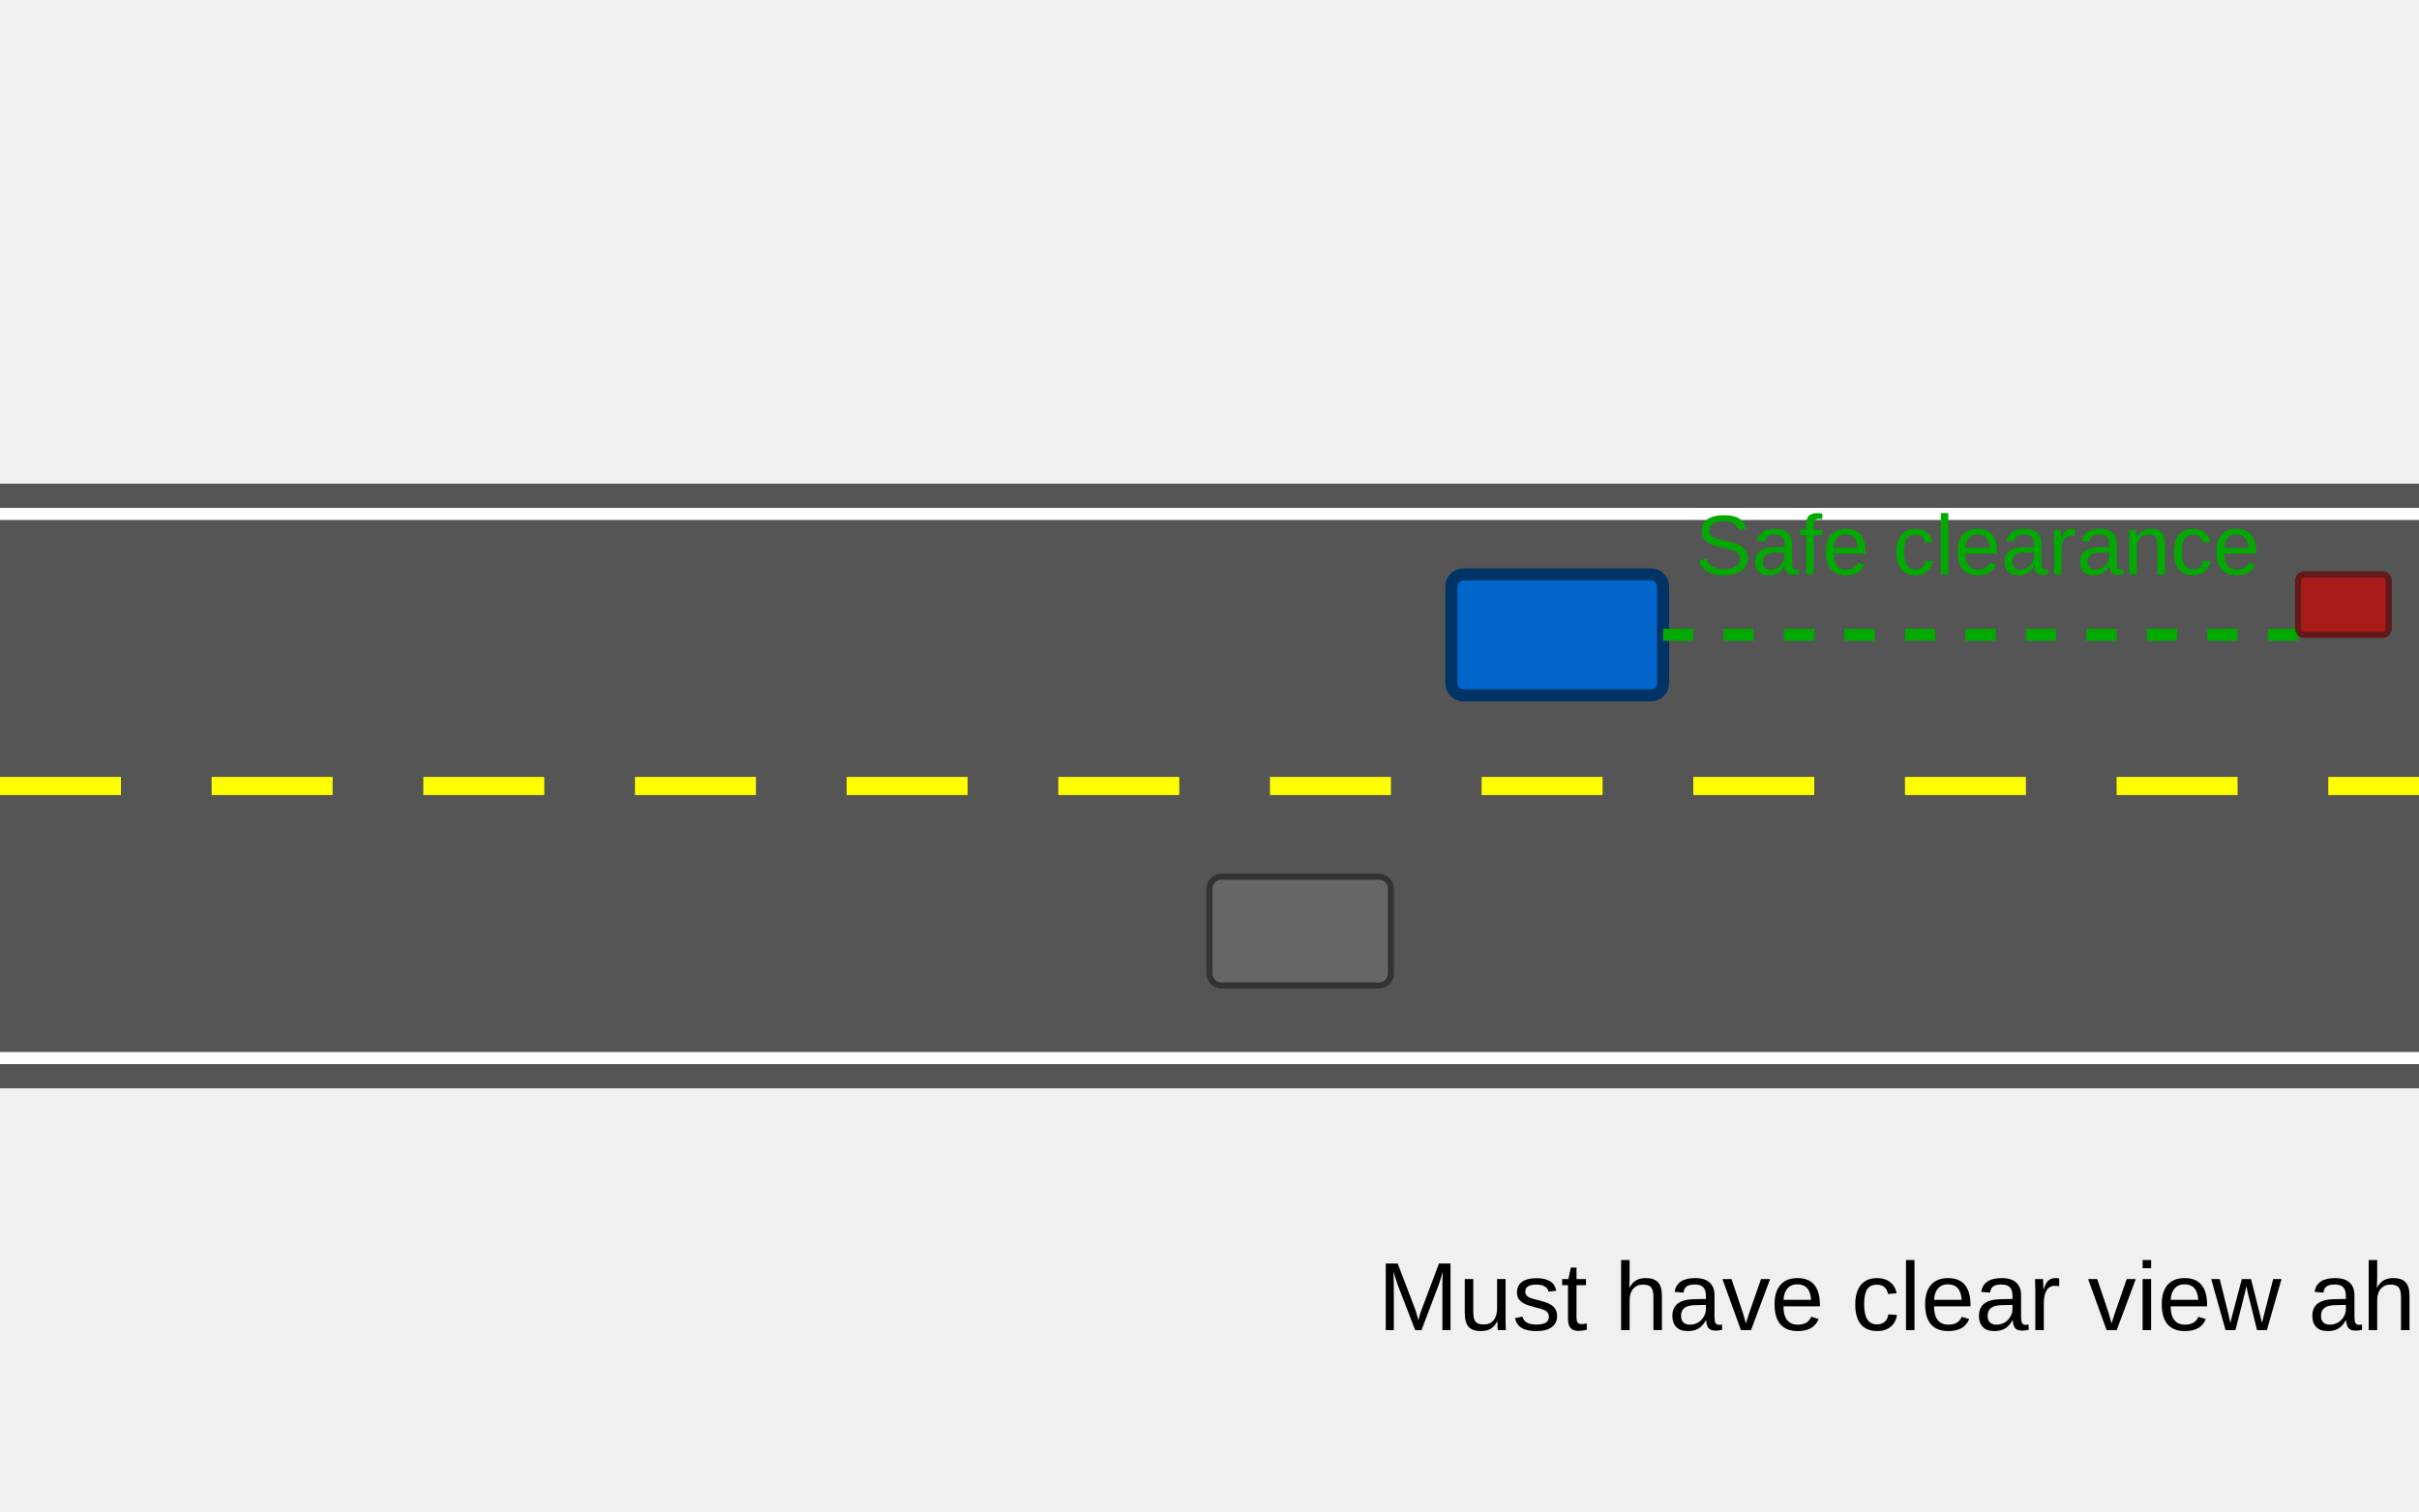
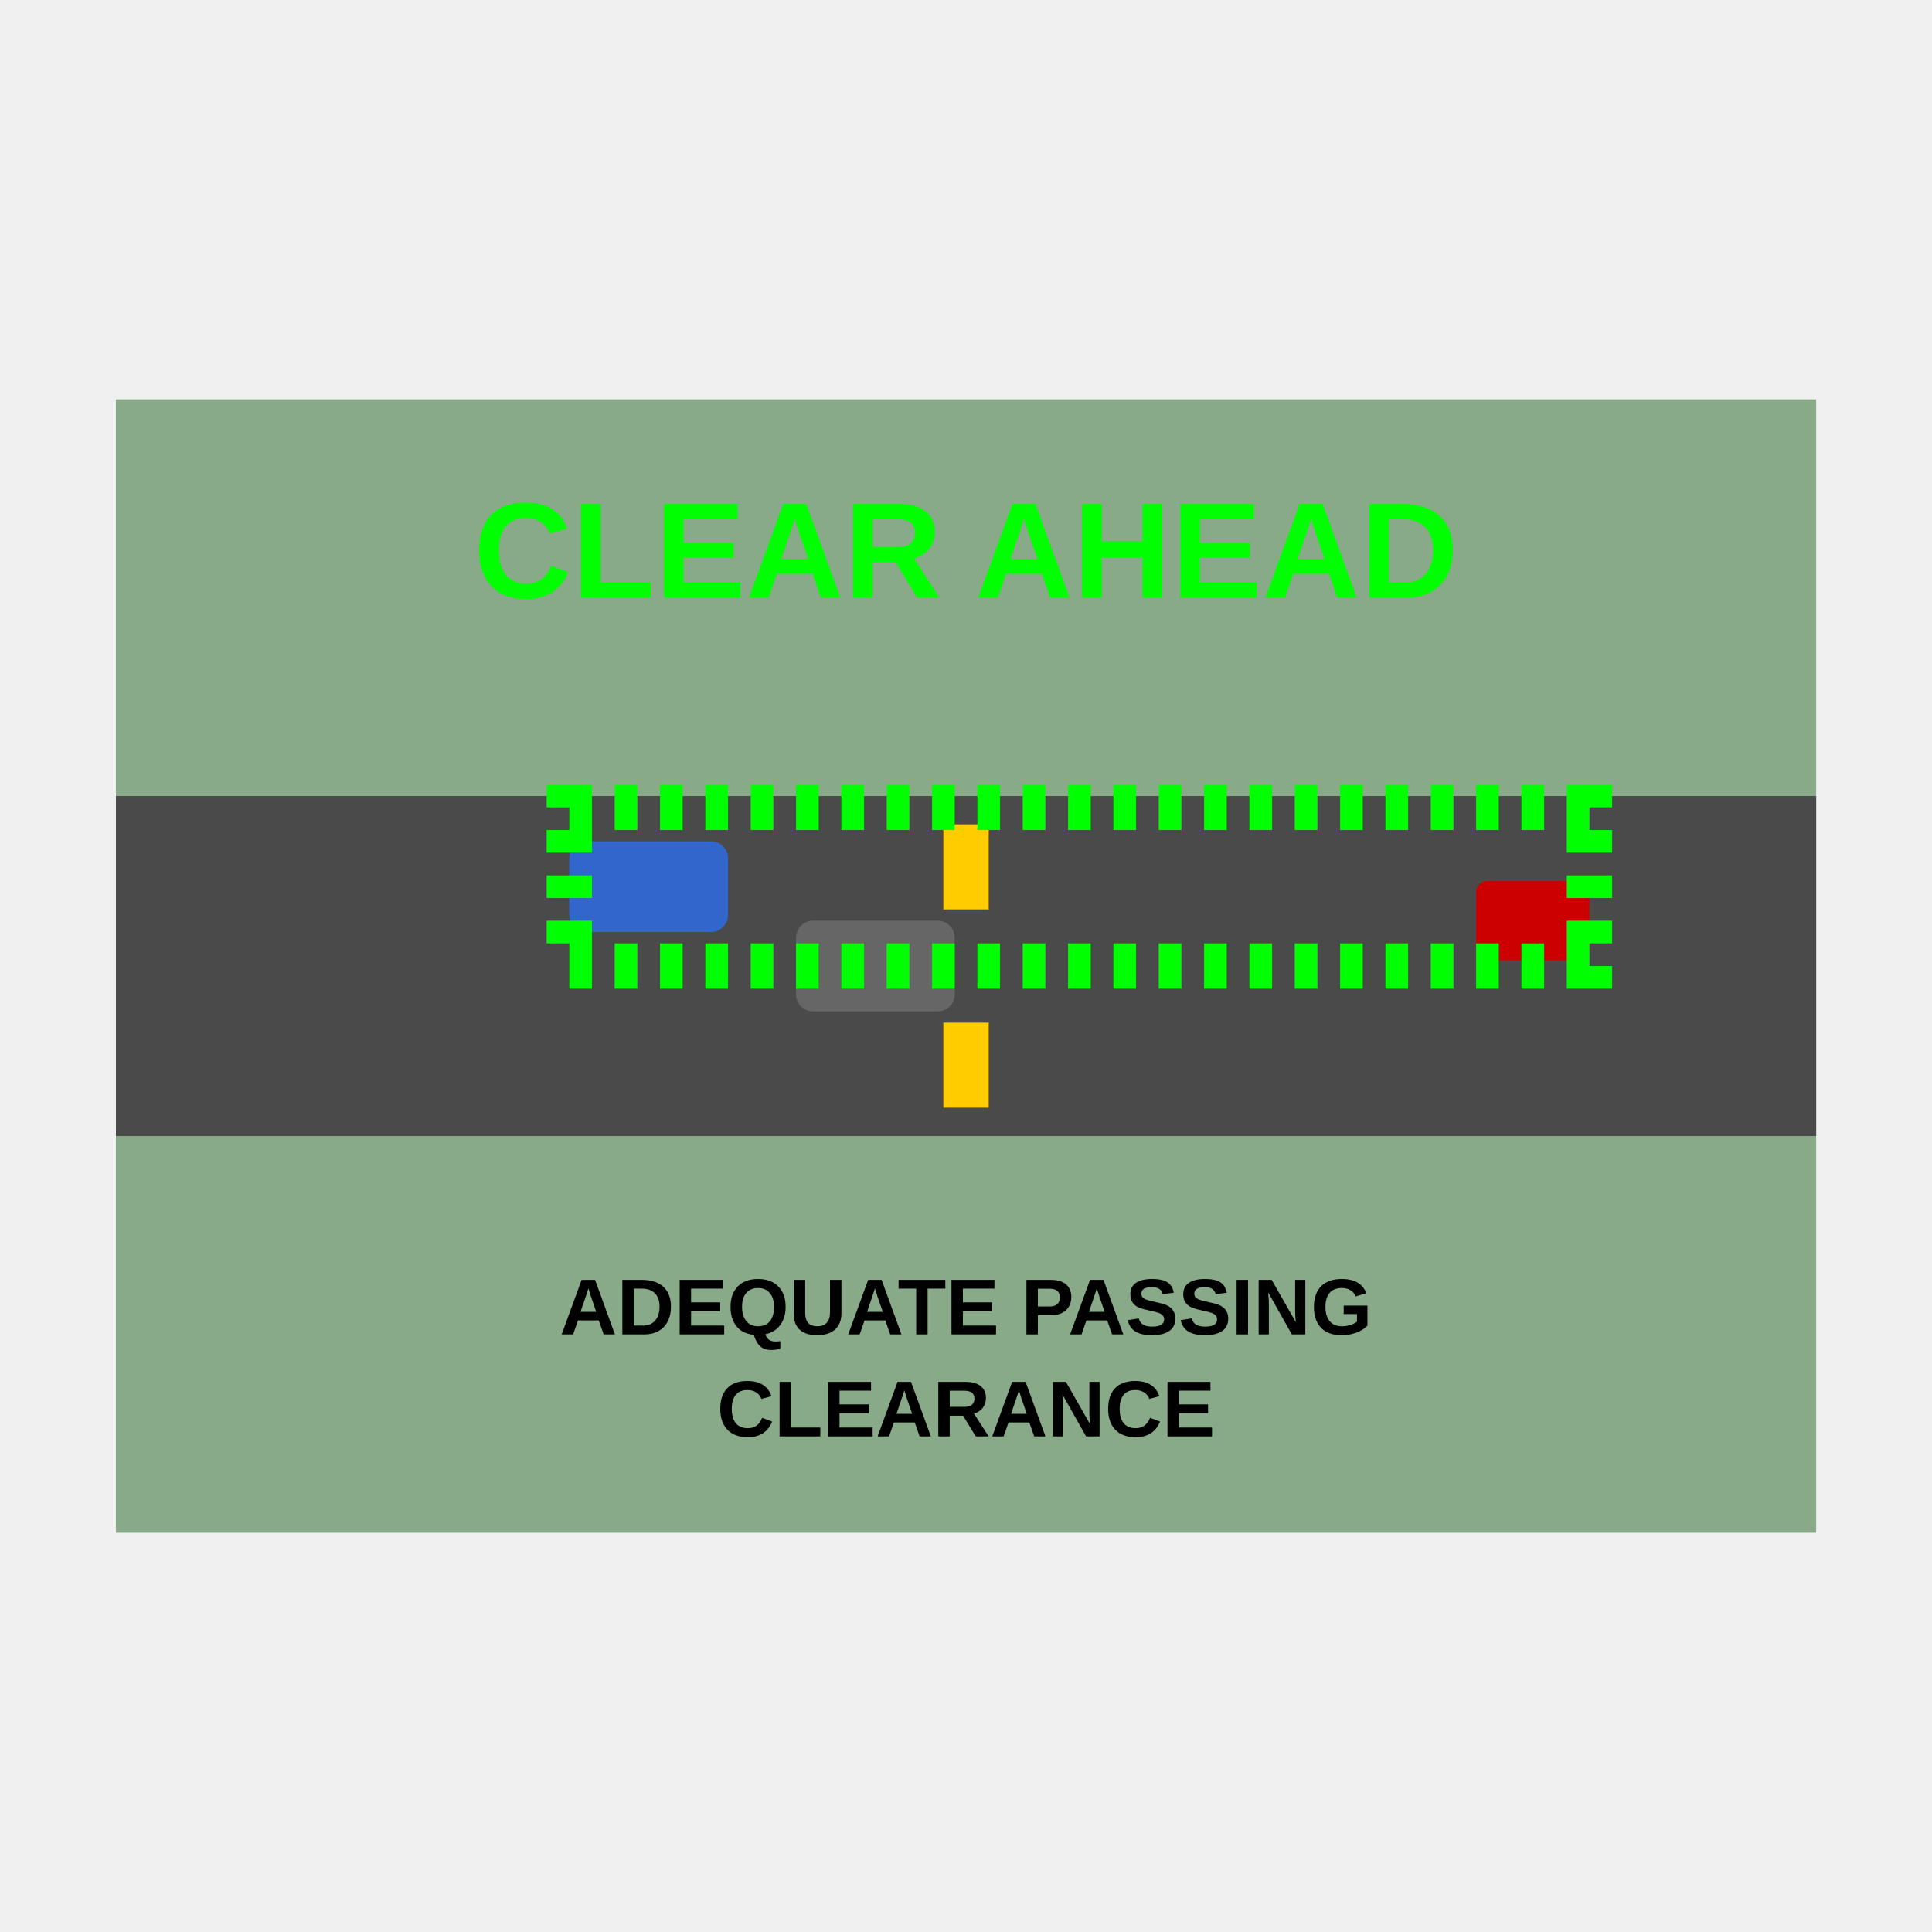
- <svg xmlns="http://www.w3.org/2000/svg" viewBox="0 0 400 250">
-   <rect x="0" y="80" width="400" height="100" fill="#555555" />
-   <line x1="0" y1="130" x2="400" y2="130" stroke="#FFFF00" stroke-width="3" stroke-dasharray="20,15" />
-   <line x1="0" y1="85" x2="400" y2="85" stroke="#FFFFFF" stroke-width="2" />
-   <line x1="0" y1="175" x2="400" y2="175" stroke="#FFFFFF" stroke-width="2" />
-   <rect x="200" y="145" width="30" height="18" fill="#666666" stroke="#333333" stroke-width="1" rx="2" />
-   <rect x="240" y="95" width="35" height="20" fill="#0066CC" stroke="#003366" stroke-width="2" rx="2" />
-   <line x1="275" y1="105" x2="380" y2="105" stroke="#00AA00" stroke-width="2" stroke-dasharray="5,5" />
-   <text x="327" y="95" font-family="Arial, sans-serif" font-size="14" fill="#00AA00" text-anchor="middle">Safe clearance</text>
-   <rect x="380" y="95" width="15" height="10" fill="#CC0000" stroke="#660000" stroke-width="1" rx="1" opacity="0.7" />
-   <text x="327" y="220" font-family="Arial, sans-serif" font-size="16" fill="#000000" text-anchor="middle">Must have clear view ahead</text>
+ <svg xmlns="http://www.w3.org/2000/svg" viewBox="0 0 200 200" width="200" height="200" role="img" aria-label="SPEED_PASSING_CLEARANCE">
+   <g transform="translate(12 41.3333) scale(0.5867)">
+     <rect x="0" y="0" width="300" height="200" fill="#88AA88" />
+     <rect x="0" y="70" width="300" height="60" fill="#4A4A4A" />
+     <rect x="146" y="75" width="8" height="15" fill="#FFCC00" />
+     <rect x="146" y="110" width="8" height="15" fill="#FFCC00" />
+     <rect x="120" y="92" width="28" height="16" rx="3" fill="#666666" />
+     <rect x="80" y="78" width="28" height="16" rx="3" fill="#3366CC" />
+     <rect x="240" y="85" width="20" height="14" rx="2" fill="#CC0000" />
+     <rect x="80" y="72" width="180" height="28" fill="none" stroke="#00FF00" stroke-width="8" stroke-dasharray="4,4" />
+     <text x="150" y="35" font-family="Arial, Helvetica, sans-serif" font-size="24" font-weight="900" fill="#00FF00" text-anchor="middle">CLEAR AHEAD</text>
+     <text x="150" y="165" font-family="Arial, Helvetica, sans-serif" font-size="14" font-weight="700" fill="#000000" text-anchor="middle">ADEQUATE PASSING</text>
+     <text x="150" y="183" font-family="Arial, Helvetica, sans-serif" font-size="14" font-weight="700" fill="#000000" text-anchor="middle">CLEARANCE</text>
+   </g>
</svg>
